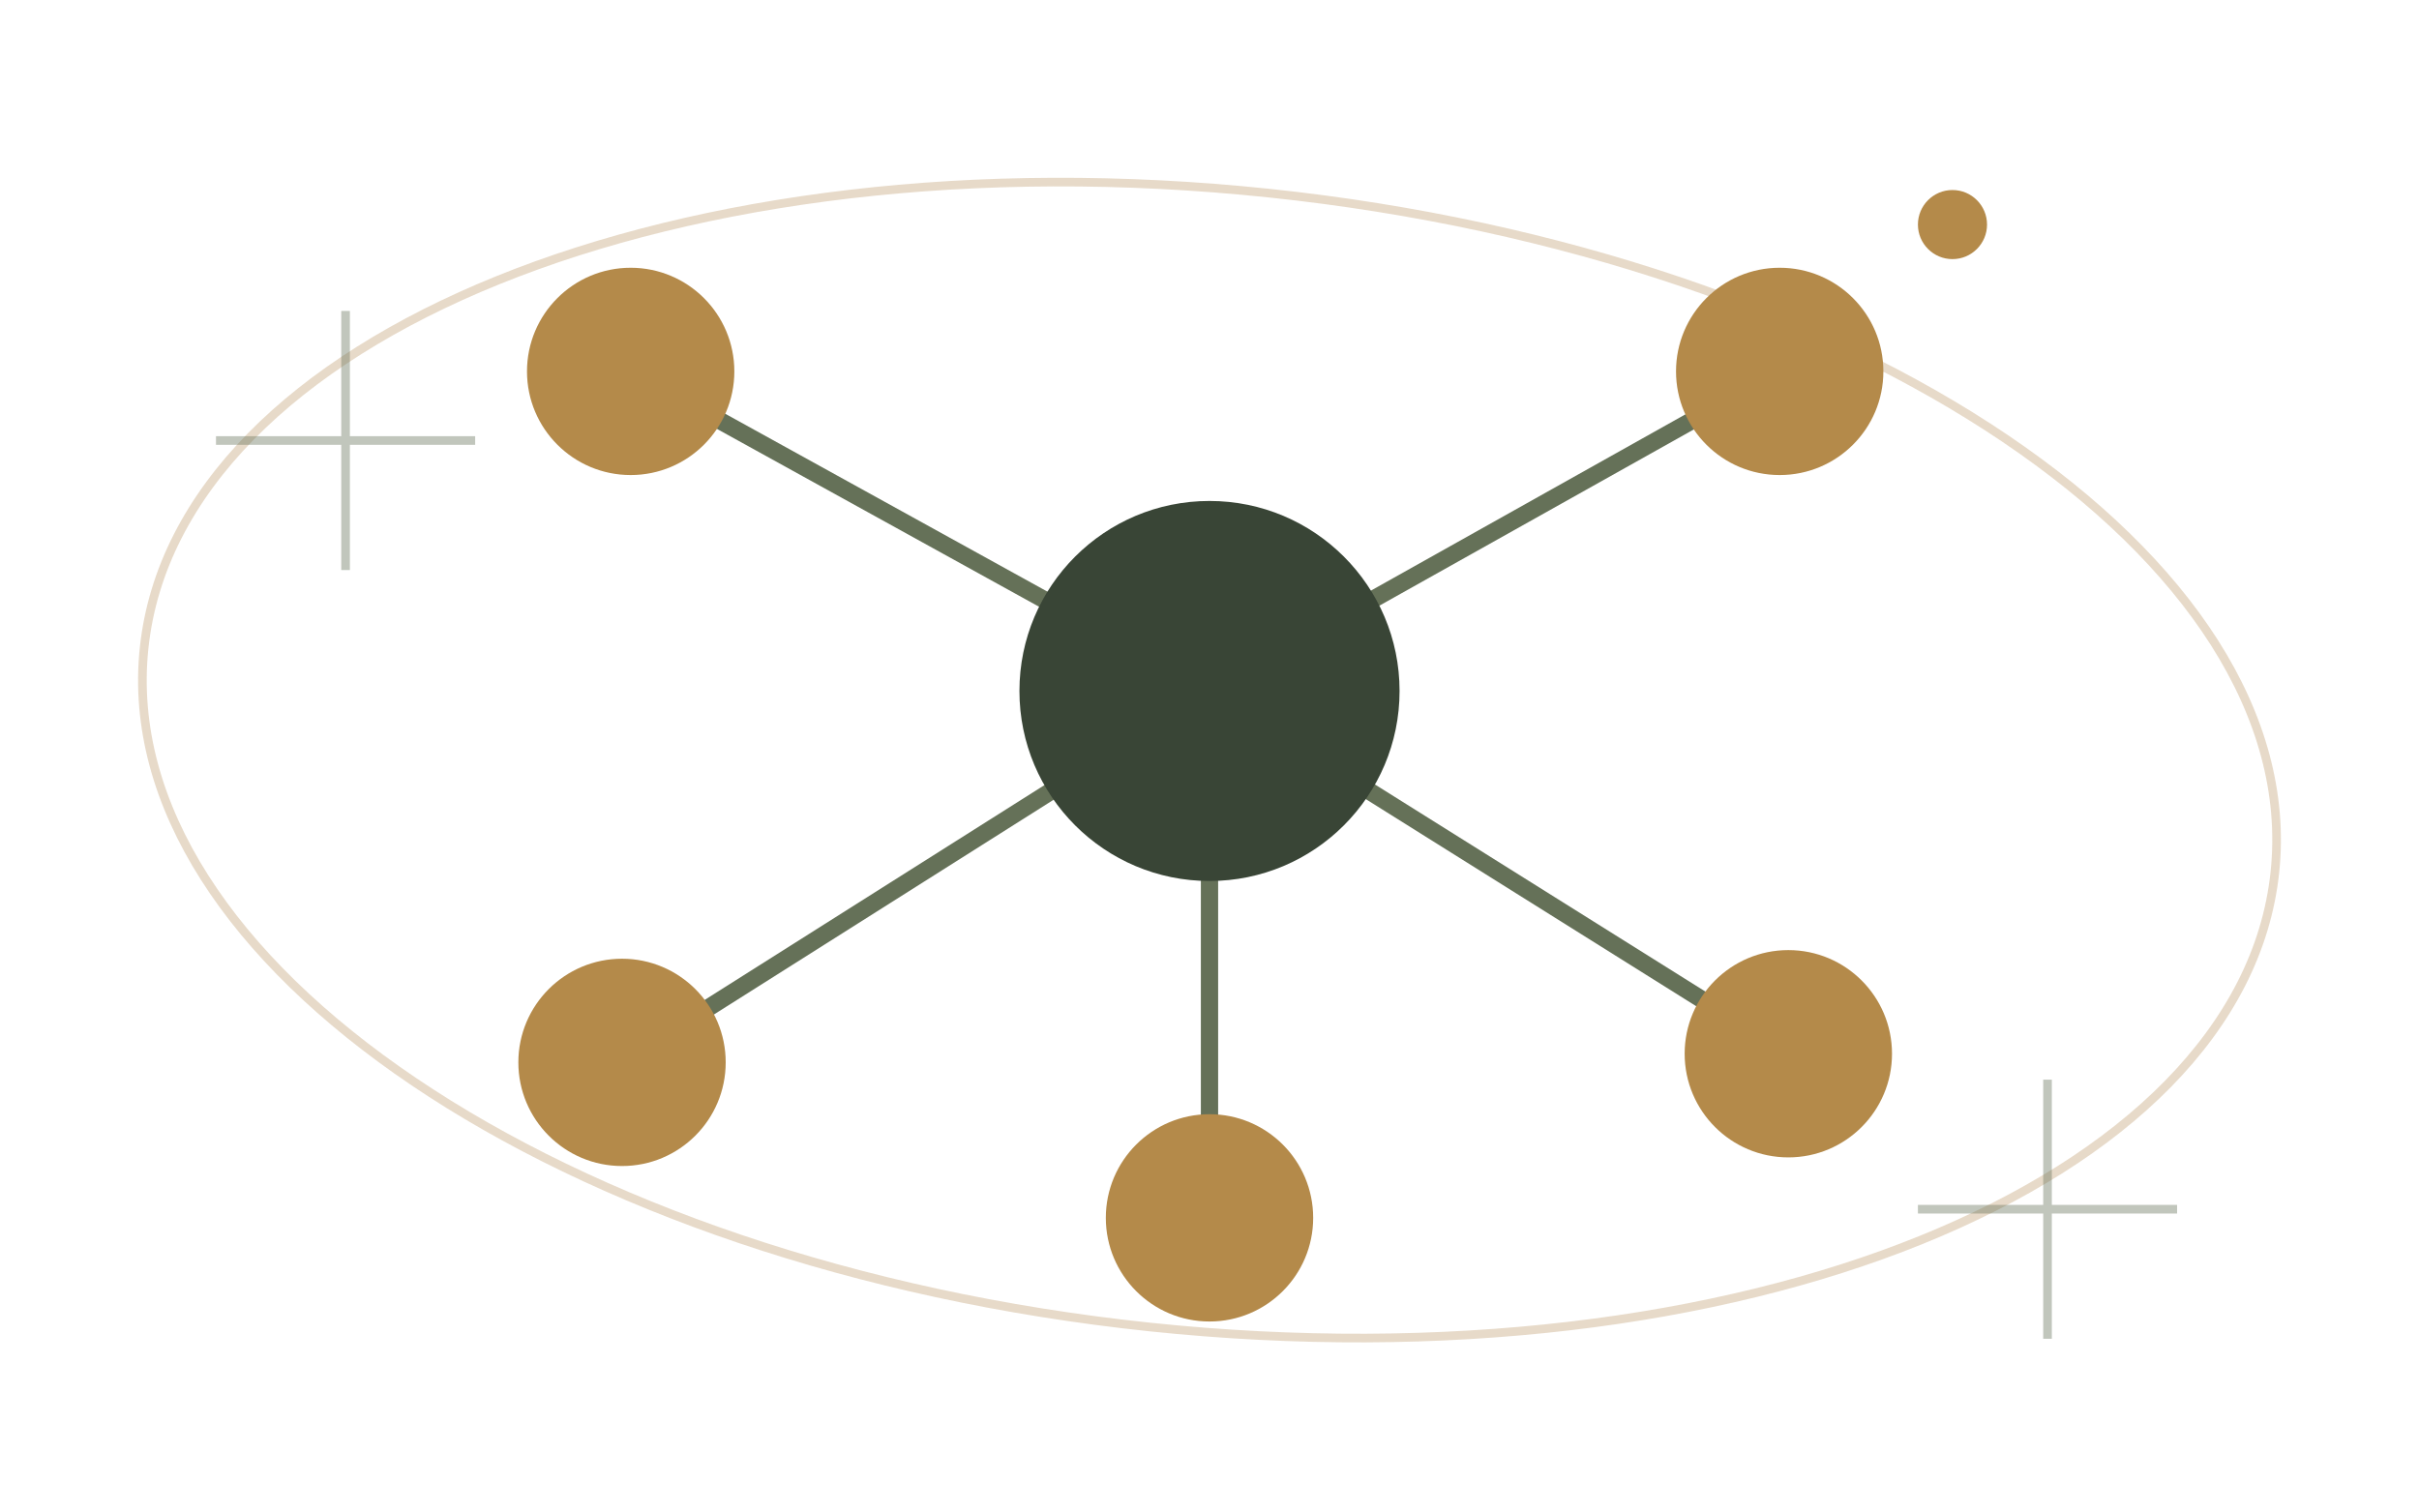
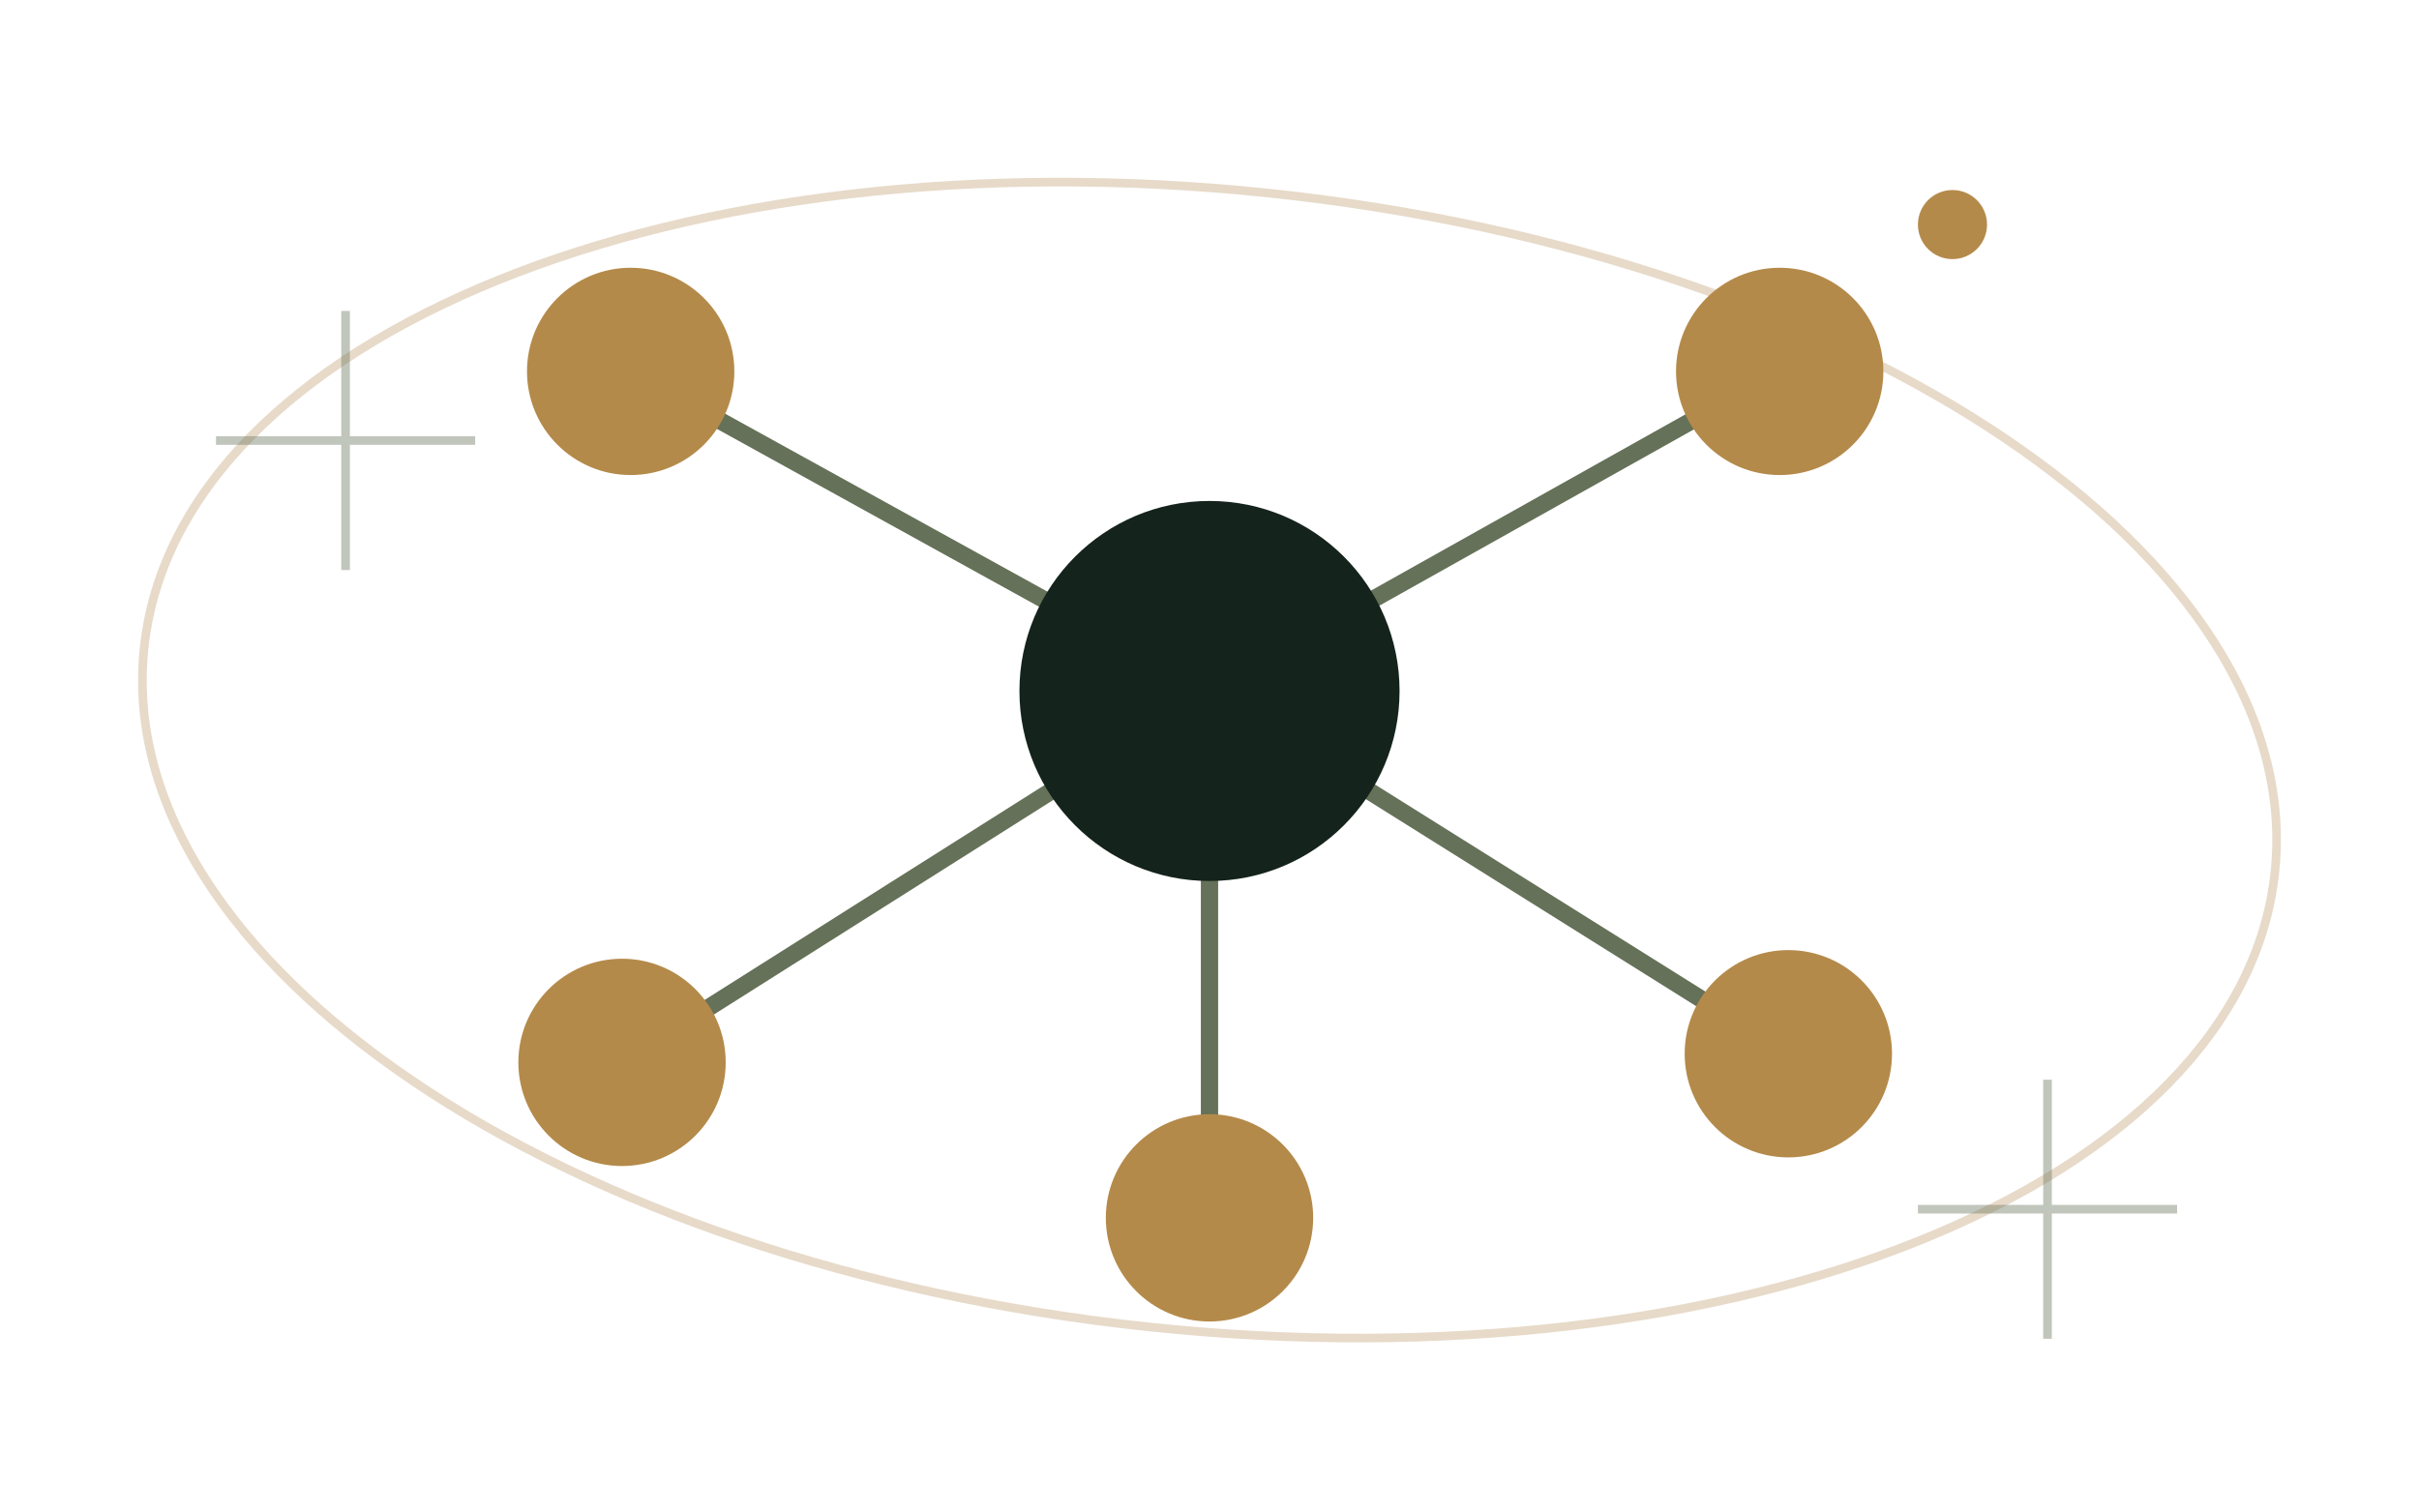
<svg xmlns="http://www.w3.org/2000/svg" viewBox="0 0 280 175" fill="none">
  <ellipse cx="140" cy="88" rx="124" ry="66" transform="rotate(6 140 88)" stroke="#ad834a" stroke-opacity=".3" />
  <path d="M25 51H55M40 36v30M222 140h30m-15-15v30" stroke="#657158" stroke-opacity=".4" />
  <path d="m140 80-67-37m67 37 66-37m-66 37v61m0-61-68 43m68-43 67 42" stroke="#657158" stroke-width="2" />
-   <circle cx="140" cy="80" r="22" fill="#394536" />
+   <circle cx="140" cy="80" r="22" fill="#14231c" />
  <g fill="#b48a4a">
    <circle cx="73" cy="43" r="12" />
    <circle cx="206" cy="43" r="12" />
    <circle cx="140" cy="141" r="12" />
    <circle cx="72" cy="123" r="12" />
    <circle cx="207" cy="122" r="12" />
  </g>
  <circle cx="226" cy="26" r="4" fill="#b48a4a" />
</svg>
